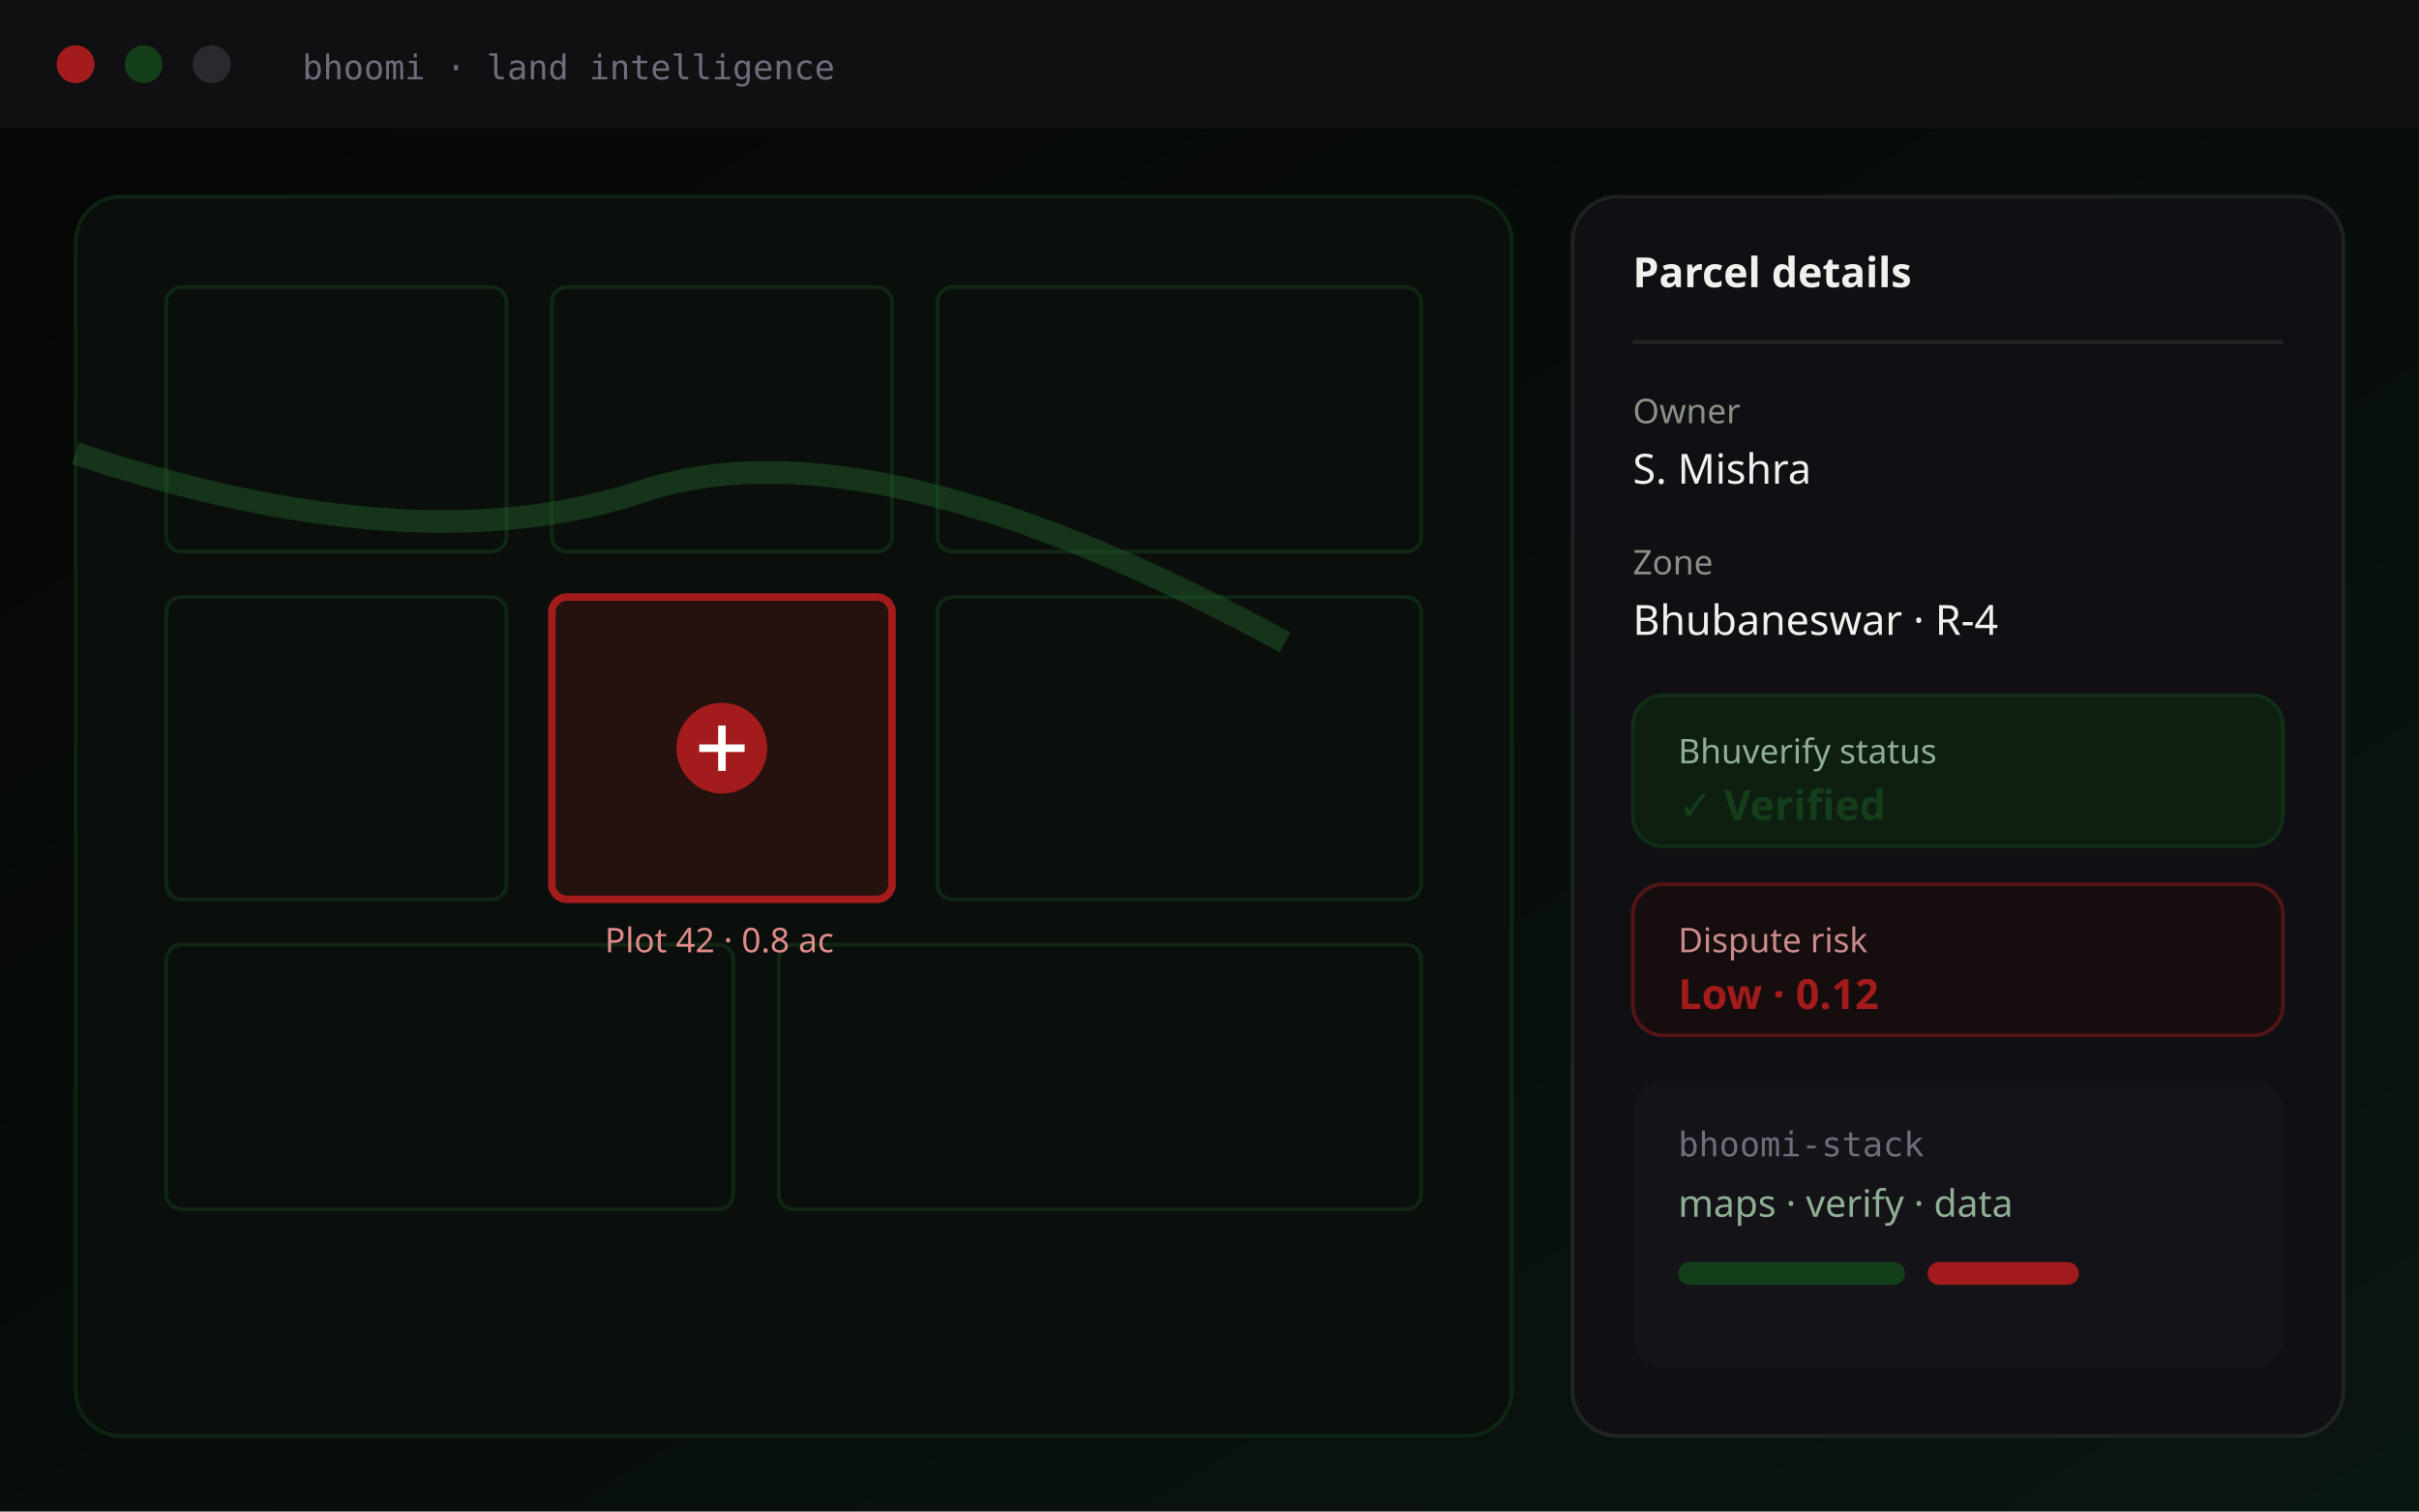
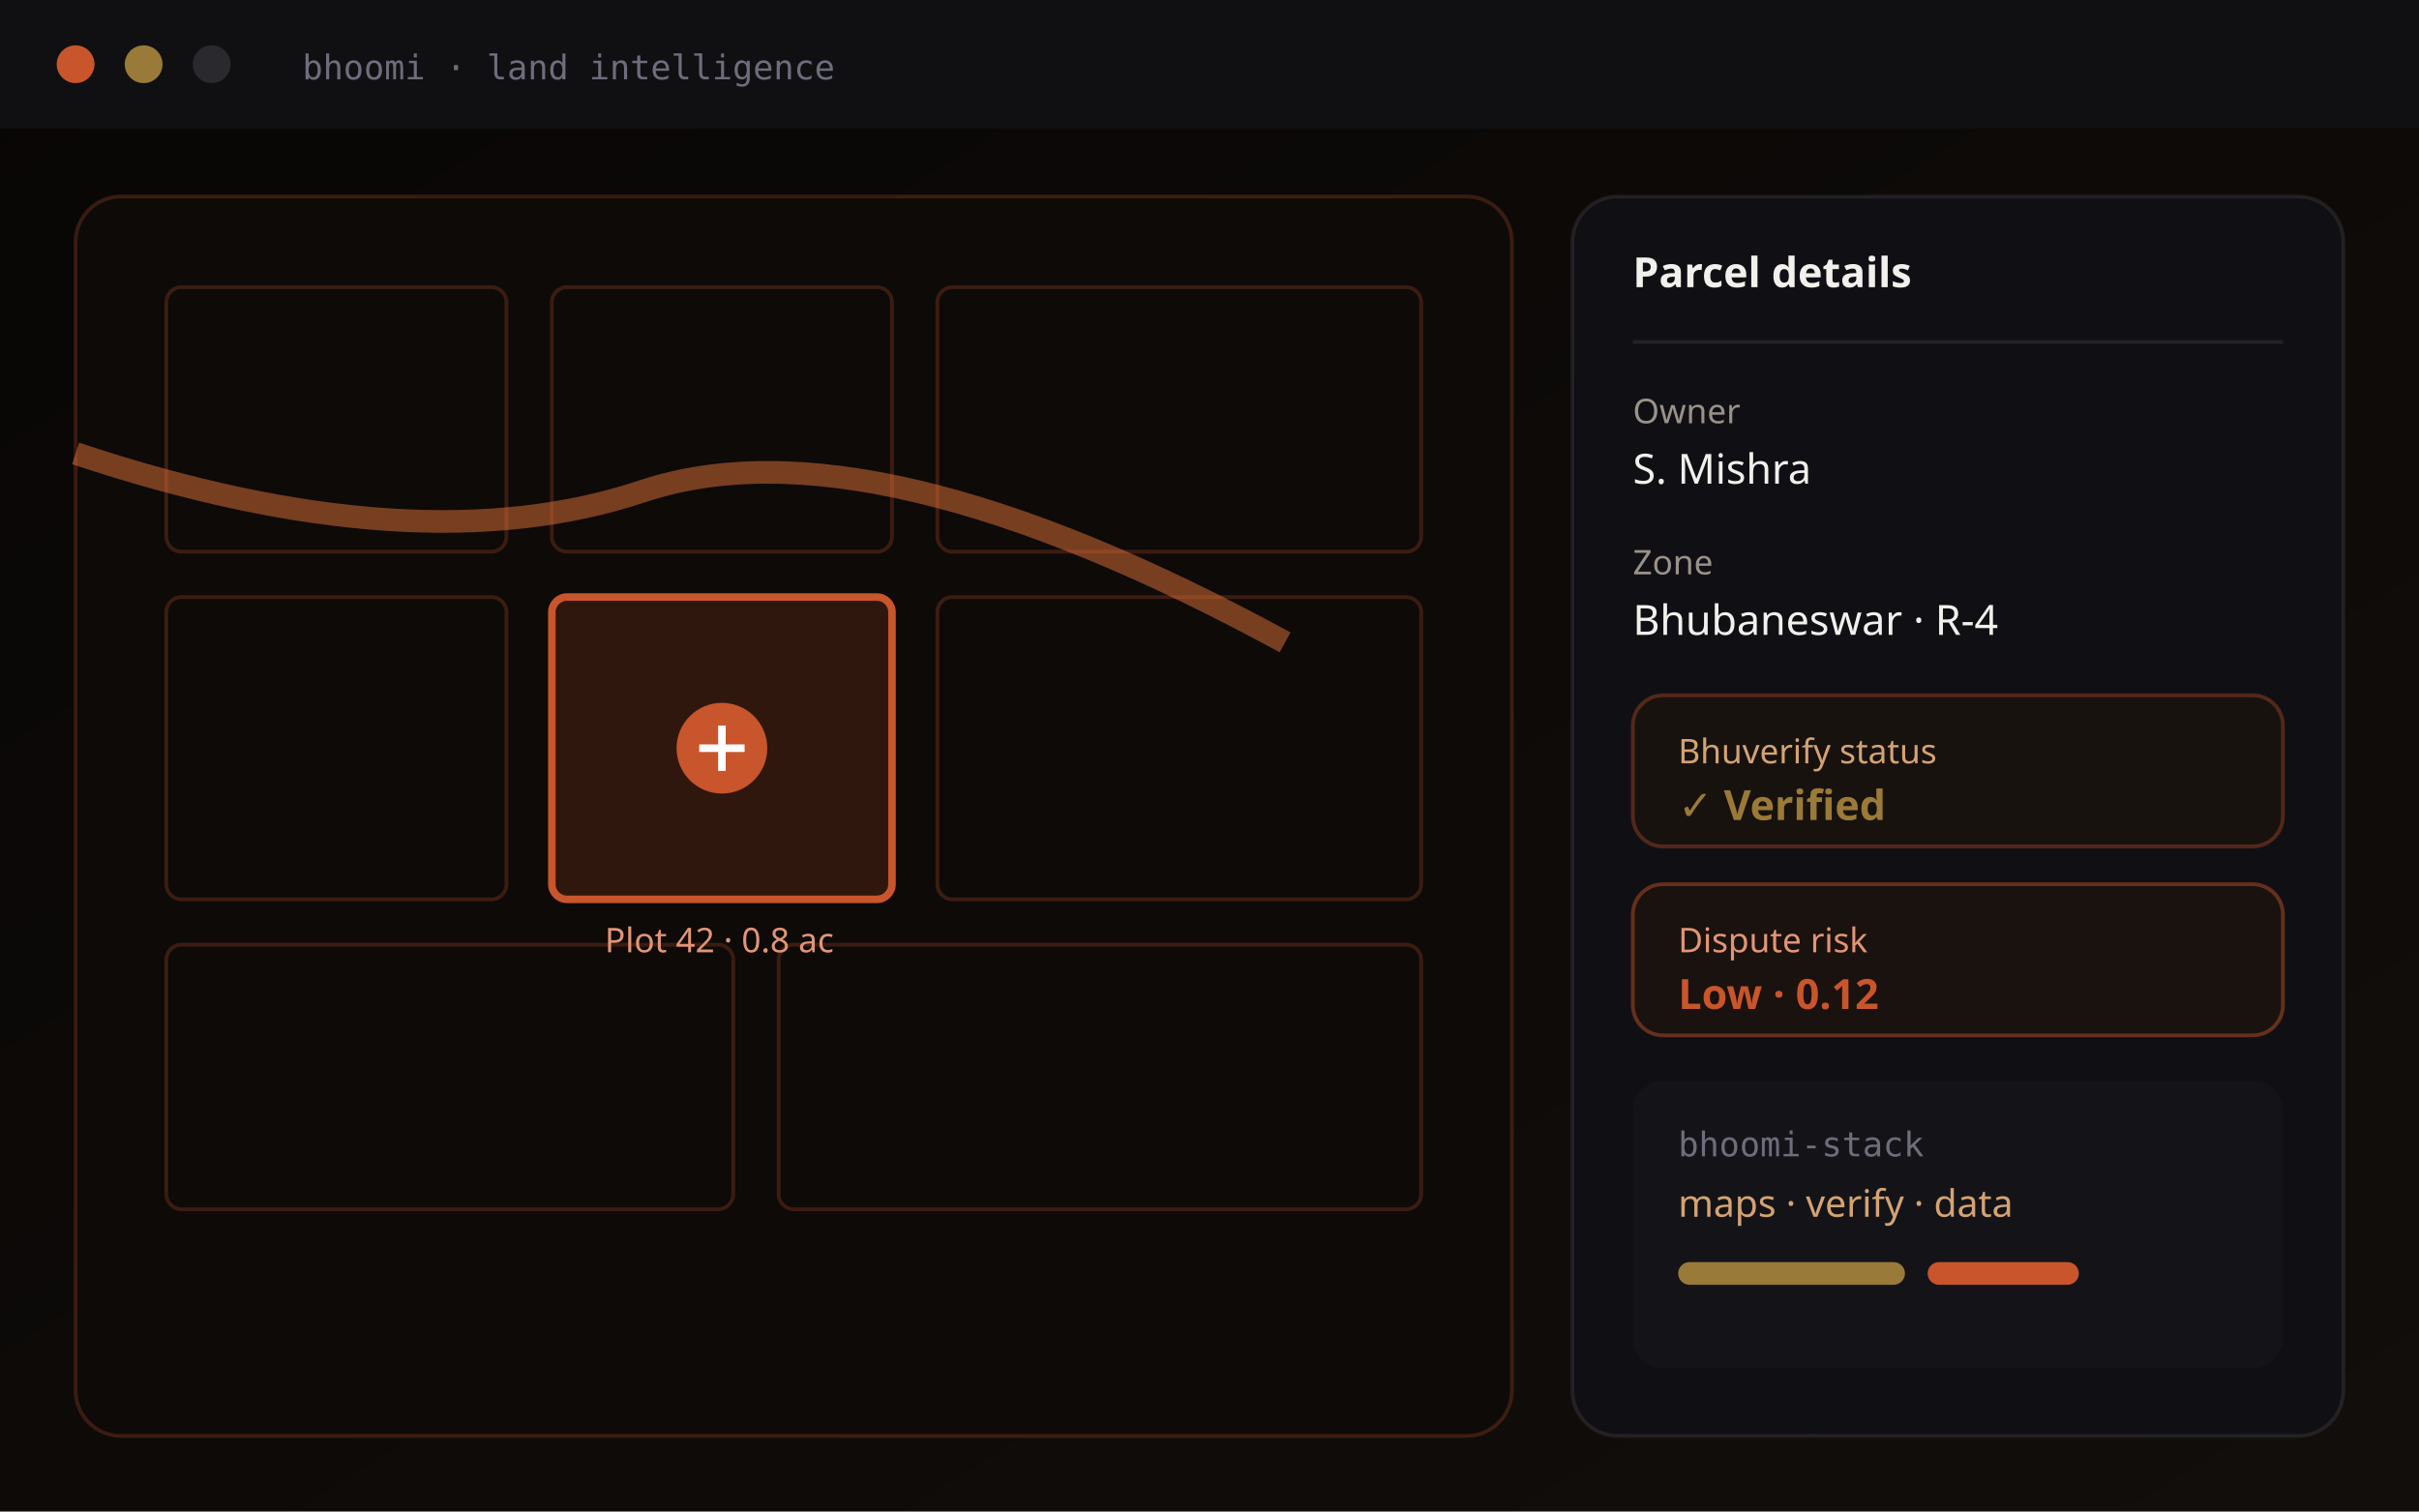
<svg xmlns="http://www.w3.org/2000/svg" viewBox="0 0 640 400">
  <defs>
    <linearGradient id="bg2" x1="0" y1="0" x2="1" y2="1">
-       <stop offset="0" stop-color="#050504" />
-       <stop offset="1" stop-color="#0a1610" />
+       <stop offset="0" stop-color="#080605" />
+       <stop offset="1" stop-color="#120E0B" />
    </linearGradient>
    <linearGradient id="grn" x1="0" y1="0" x2="1" y2="0">
-       <stop offset="0" stop-color="#143d1a" />
-       <stop offset="1" stop-color="#1f5a2a" />
+       <stop offset="0" stop-color="#9A7A38" />
+       <stop offset="1" stop-color="#E27237" />
    </linearGradient>
  </defs>
  <rect width="640" height="400" fill="url(#bg2)" />
  <rect x="0" y="0" width="640" height="34" fill="#101012" />
-   <circle cx="20" cy="17" r="5" fill="#A31c1b" />
-   <circle cx="38" cy="17" r="5" fill="#143d1a" />
+   <circle cx="20" cy="17" r="5" fill="#C8552B" />
+   <circle cx="38" cy="17" r="5" fill="#9A7A38" />
  <circle cx="56" cy="17" r="5" fill="#2a2a2e" />
  <text x="80" y="21" font-family="monospace" font-size="9" fill="#6d6d7c">bhoomi · land intelligence</text>
-   <rect x="20" y="52" width="380" height="328" rx="12" fill="#0a0f0b" stroke="rgba(20,61,26,.5)" />
-   <g stroke="rgba(20,61,26,.55)" fill="none">
+   <rect x="20" y="52" width="380" height="328" rx="12" fill="#0D0A08" stroke="rgba(200,85,43,.25)" />
+   <g stroke="rgba(200,85,43,.25)" fill="none">
    <rect x="44" y="76" width="90" height="70" rx="4" />
    <rect x="146" y="76" width="90" height="70" rx="4" />
    <rect x="248" y="76" width="128" height="70" rx="4" />
    <rect x="44" y="158" width="90" height="80" rx="4" />
    <rect x="146" y="158" width="90" height="80" rx="4" />
    <rect x="248" y="158" width="128" height="80" rx="4" />
    <rect x="44" y="250" width="150" height="70" rx="4" />
    <rect x="206" y="250" width="170" height="70" rx="4" />
  </g>
-   <rect x="146" y="158" width="90" height="80" rx="4" fill="rgba(163,28,27,.18)" stroke="#A31c1b" stroke-width="2" />
-   <circle cx="191" cy="198" r="12" fill="#A31c1b" />
+   <rect x="146" y="158" width="90" height="80" rx="4" fill="rgba(200,85,43,.18)" stroke="#C8552B" stroke-width="2" />
+   <circle cx="191" cy="198" r="12" fill="#C8552B" />
  <path d="M191 192 v12 M185 198 h12" stroke="#fff" stroke-width="2" />
-   <text x="160" y="252" font-family="sans-serif" font-size="9" fill="#e08a8a">Plot 42 · 0.8 ac</text>
-   <path d="M20 120 q90 30 150 10 t170 40" stroke="#1f5a2a" stroke-width="6" fill="none" opacity=".5" />
+   <text x="160" y="252" font-family="sans-serif" font-size="9" fill="#E29575">Plot 42 · 0.8 ac</text>
+   <path d="M20 120 q90 30 150 10 t170 40" stroke="#E27237" stroke-width="6" fill="none" opacity=".5" />
  <rect x="416" y="52" width="204" height="328" rx="12" fill="#101014" stroke="rgba(255,255,255,.08)" />
  <text x="432" y="76" font-family="sans-serif" font-size="11" font-weight="bold" fill="#f2f0ec">Parcel details</text>
  <rect x="432" y="90" width="172" height="1" fill="rgba(255,255,255,.08)" />
-   <text x="432" y="112" font-family="sans-serif" font-size="9" fill="#8a9085">Owner</text>
+   <text x="432" y="112" font-family="sans-serif" font-size="9" fill="#9A928A">Owner</text>
  <text x="432" y="128" font-family="sans-serif" font-size="11" fill="#f2f0ec">S. Mishra</text>
-   <text x="432" y="152" font-family="sans-serif" font-size="9" fill="#8a9085">Zone</text>
+   <text x="432" y="152" font-family="sans-serif" font-size="9" fill="#9A928A">Zone</text>
  <text x="432" y="168" font-family="sans-serif" font-size="11" fill="#f2f0ec">Bhubaneswar · R-4</text>
-   <rect x="432" y="184" width="172" height="40" rx="8" fill="#0e1f11" stroke="rgba(20,61,26,.6)" />
-   <text x="444" y="202" font-family="sans-serif" font-size="9" fill="#8fae94">Bhuverify status</text>
-   <text x="444" y="217" font-family="sans-serif" font-size="11" font-weight="bold" fill="#143d1a">✓ Verified</text>
-   <rect x="432" y="234" width="172" height="40" rx="8" fill="#160d0e" stroke="rgba(163,28,27,.45)" />
-   <text x="444" y="252" font-family="sans-serif" font-size="9" fill="#c98a8a">Dispute risk</text>
-   <text x="444" y="267" font-family="sans-serif" font-size="11" font-weight="bold" fill="#A31c1b">Low · 0.12</text>
+   <rect x="432" y="184" width="172" height="40" rx="8" fill="#17120E" stroke="rgba(200,85,43,.35)" />
+   <text x="444" y="202" font-family="sans-serif" font-size="9" fill="#D4A373">Bhuverify status</text>
+   <text x="444" y="217" font-family="sans-serif" font-size="11" font-weight="bold" fill="#9A7A38">✓ Verified</text>
+   <rect x="432" y="234" width="172" height="40" rx="8" fill="#1A120E" stroke="rgba(200,85,43,.45)" />
+   <text x="444" y="252" font-family="sans-serif" font-size="9" fill="#E29575">Dispute risk</text>
+   <text x="444" y="267" font-family="sans-serif" font-size="11" font-weight="bold" fill="#C8552B">Low · 0.12</text>
  <rect x="432" y="286" width="172" height="76" rx="8" fill="#141418" />
  <text x="444" y="306" font-family="monospace" font-size="9" fill="#6d6d7c">bhoomi-stack</text>
-   <text x="444" y="322" font-family="sans-serif" font-size="10" fill="#8fae94">maps · verify · data</text>
-   <rect x="444" y="334" width="60" height="6" rx="3" fill="#143d1a" />
-   <rect x="510" y="334" width="40" height="6" rx="3" fill="#A31c1b" />
+   <text x="444" y="322" font-family="sans-serif" font-size="10" fill="#D4A373">maps · verify · data</text>
+   <rect x="444" y="334" width="60" height="6" rx="3" fill="#9A7A38" />
+   <rect x="510" y="334" width="40" height="6" rx="3" fill="#C8552B" />
</svg>
